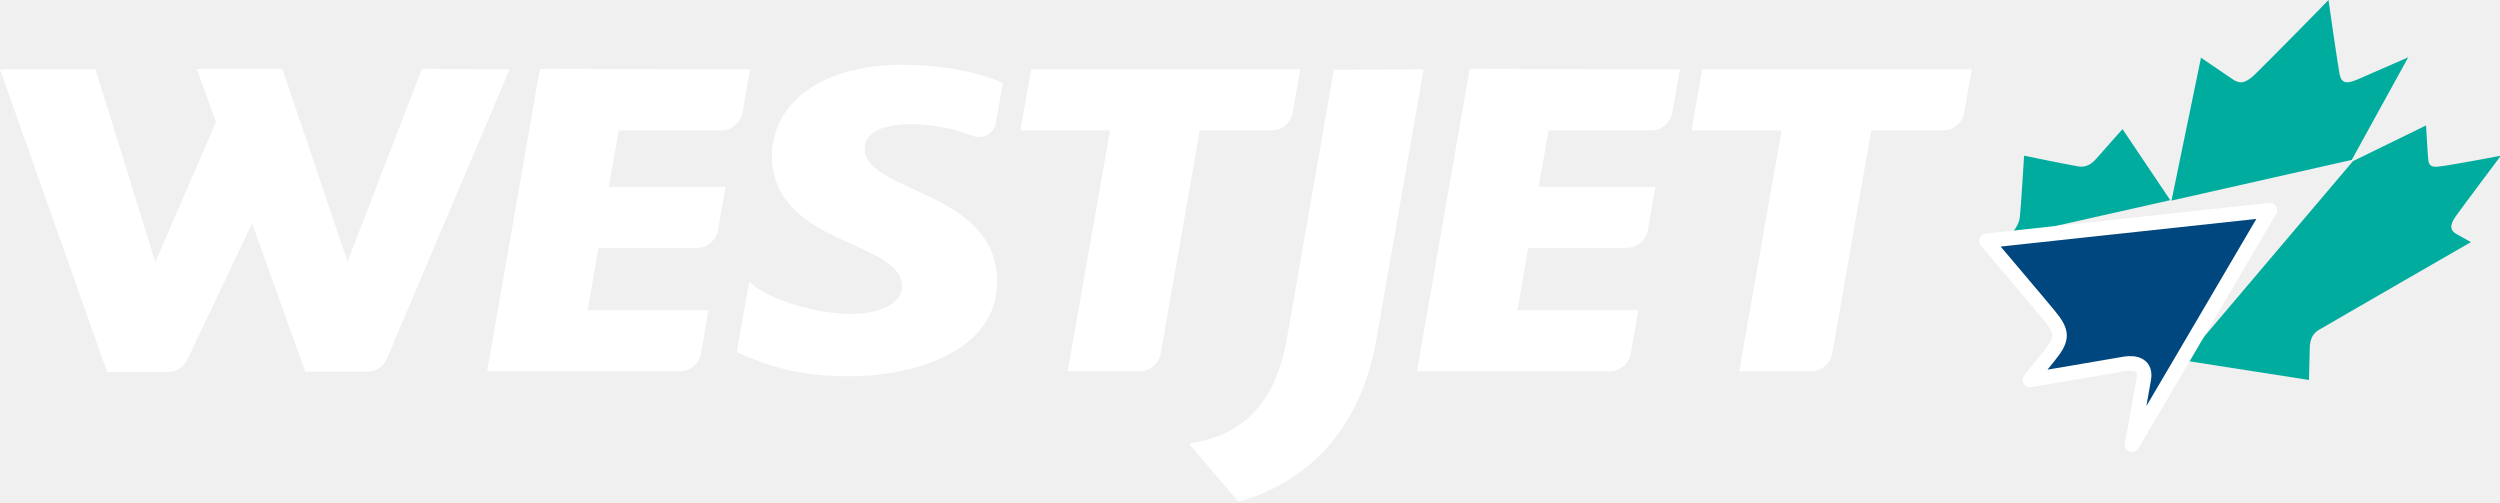
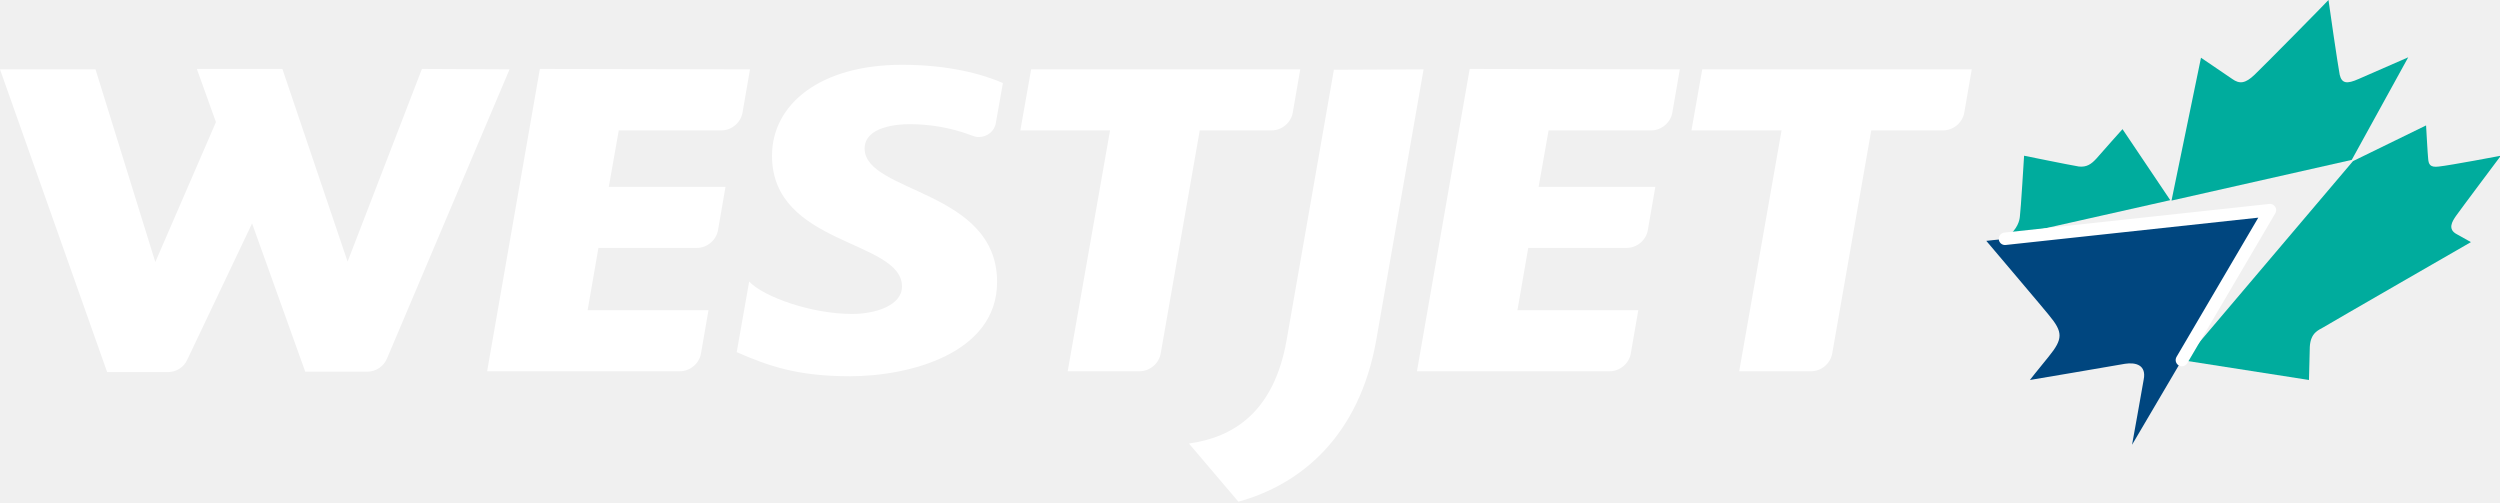
<svg xmlns="http://www.w3.org/2000/svg" version="1.1" width="602" height="121" viewBox="0 0 602 121">
  <defs>
</defs>
  <path transform="translate(0,0)" style="fill: rgb(255,255,255)" stroke-linecap="round" d="M 122.7 16.7 L 93.2 86.3 C 92.4 88.2 90.6 89.5 88.4 89.5 L 73.5 89.5 L 60.7 53.8 L 45.1 86.6 C 44.3 88.4 42.5 89.6 40.4 89.6 L 25.8 89.6 L 0 16.7 L 23 16.7 L 37.4 63.1 L 52 29.4 L 47.4 16.6 L 68 16.6 L 83.7 63 L 101.6 16.6 L 122.7 16.7 L 122.7 16.7 Z" />
  <path transform="translate(0,0)" style="fill: rgb(255,255,255)" stroke-linecap="round" d="M 180.6 16.7 L 178.8 27.1 C 178.4 29.5 176.2 31.4 173.7 31.4 L 149 31.4 L 146.6 45 L 174.7 45 L 172.9 55.4 C 172.5 57.8 170.3 59.7 167.8 59.7 L 144.1 59.7 L 141.5 74.7 L 170.6 74.7 L 168.8 85.1 C 168.4 87.5 166.2 89.4 163.7 89.4 L 117.3 89.4 L 130 16.6 L 180.6 16.7 L 180.6 16.7 Z" />
  <path transform="translate(0,0)" style="fill: rgb(255,255,255)" stroke-linecap="round" d="M 240.1 67.9 C 240.1 85.1 219 90.6 204.7 90.6 C 192.1 90.6 185.2 88.2 177.4 84.8 L 180.4 67.8 C 183.9 71.5 195.4 75.6 205.2 75.6 C 210.7 75.6 217.2 73.6 217.2 69 C 217.2 57.7 185.9 59.2 185.9 37.5 C 185.9 25.1 197.5 15.6 217.2 15.6 C 228.6 15.6 236.7 17.9 241.5 20 L 239.8 29.6 C 239.5 31.6 237.7 33 235.7 33 C 235.2 33 234.7 32.9 234.2 32.7 C 228.5 30.5 223.2 29.9 219 29.9 C 216.3 29.9 208.2 30.4 208.2 35.8 C 208.3 46.5 240.1 45.7 240.1 67.9 Z" />
  <path transform="translate(0,0)" style="fill: rgb(255,255,255)" stroke-linecap="round" d="M 313.1 16.7 L 311.3 27.1 C 310.9 29.5 308.7 31.4 306.2 31.4 L 288.9 31.4 L 279.5 85.1 C 279.1 87.5 276.9 89.4 274.4 89.4 L 257.1 89.4 L 267.3 31.4 L 245.7 31.4 L 248.3 16.7 C 248.3 16.7 313.1 16.7 313.1 16.7 Z" />
  <path transform="translate(0,0)" style="fill: rgb(255,255,255)" stroke-linecap="round" d="M 342.8 16.7 L 331.4 81.9 C 327.3 105.1 313.2 116.7 298.2 120.8 L 286.3 106.8 C 297 105.3 306.7 99.3 309.8 82 L 321.2 16.8 L 342.8 16.7 Z" />
  <path transform="translate(0,0)" style="fill: rgb(255,255,255)" stroke-linecap="round" d="M 404.5 16.7 L 402.7 27.1 C 402.3 29.5 400.1 31.4 397.6 31.4 L 372.9 31.4 L 370.5 45 L 398.6 45 L 396.8 55.4 C 396.4 57.8 394.2 59.7 391.7 59.7 L 368 59.7 L 365.4 74.7 L 394.5 74.7 L 392.7 85.1 C 392.3 87.5 390.1 89.4 387.6 89.4 L 341.2 89.4 L 353.9 16.6 L 404.5 16.7 L 404.5 16.7 Z" />
  <path transform="translate(0,0)" style="fill: rgb(255,255,255)" stroke-linecap="round" d="M 474.8 16.7 L 473 27.1 C 472.6 29.5 470.4 31.4 467.9 31.4 L 450.6 31.4 L 441.2 85.1 C 440.8 87.5 438.6 89.4 436.1 89.4 L 418.8 89.4 L 429 31.4 L 407.3 31.4 L 409.9 16.7 C 409.9 16.7 474.8 16.7 474.8 16.7 Z" />
  <path transform="translate(0,0)" style="fill: rgb(0,172,157)" stroke-linecap="round" d="M 522.6 48.2 L 511.1 31.1 C 511.1 31.1 505.9 36.9 504.8 38.2 C 503.6 39.5 502.5 40.3 500.6 40.1 C 498.2 39.7 487.4 37.5 487.4 37.5 C 487.4 37.5 486.6 50.7 486.4 52 C 486.3 53.3 485.8 55 483.5 57 L 522.6 48.2 Z" />
  <path transform="translate(0,0)" style="fill: rgb(0,172,157)" stroke-linecap="round" d="M 566.3 38.5 L 579.9 13.8 C 579.9 13.8 571 17.7 568 19 C 565.1 20.3 563.9 20.1 563.4 18 C 563 16 560.8 0.9 560.7 0 C 559.9 0.9 545 16 542.9 18 C 540.7 20.1 539.3 20.3 537.5 19 C 535.6 17.7 530 13.9 530 13.9 L 522.9 48.3 L 566.3 38.5 Z" />
  <path transform="translate(0,0)" style="fill: rgb(0,172,157)" stroke-linecap="round" d="M 591.4 52 C 592.3 50.7 602.2 37.5 602.2 37.5 C 602.2 37.5 590.1 39.8 587.3 40.1 C 585.1 40.4 584.8 39.5 584.7 38.2 C 584.6 37.5 584.2 30.2 584.2 30.2 L 566.6 38.8 L 525.9 86.8 L 556 91.5 C 556 91.5 556.1 86.9 556.2 83.5 C 556.4 80.1 558.3 79.5 559.5 78.8 C 560.6 78.1 595 58.3 595 58.3 L 591.6 56.4 C 589.3 55.2 590.5 53.3 591.4 52" />
-   <path transform="translate(0,0)" style="fill: rgb(0,70,127); stroke: #ffffff; stroke-width: 3.5; stroke-linejoin: round" stroke-linecap="round" d="M 478.3 58 C 478.3 58 492.8 75.1 493.4 75.9 C 496.8 80 496.8 81.6 493.3 85.9 C 490.5 89.3 488.8 91.5 488.8 91.5 C 488.8 91.5 509 88.1 511.7 87.6 C 514.3 87.2 516.9 87.9 516.2 91.4 C 515.8 93.8 513.4 107.1 513.4 107.1 L 525.4 86.7 L 546.6 50.6 L 482.8 57.5 L 478.3 58 Z" />
+   <path transform="translate(0,0)" style="fill: rgb(0,70,127)" stroke-linecap="round" d="M 478.3 58 C 478.3 58 492.8 75.1 493.4 75.9 C 496.8 80 496.8 81.6 493.3 85.9 C 490.5 89.3 488.8 91.5 488.8 91.5 C 488.8 91.5 509 88.1 511.7 87.6 C 514.3 87.2 516.9 87.9 516.2 91.4 C 515.8 93.8 513.4 107.1 513.4 107.1 L 525.4 86.7 L 546.6 50.6 L 482.8 57.5 L 478.3 58 Z" />
+   <path transform="translate(0,0)" style="fill: none; stroke: #ffffff; stroke-width: 3; stroke-linejoin: round; stroke-linecap: round" d="M 482.8 57.5 L 546.6 50.6 L 525.4 86.7" />
</svg>
